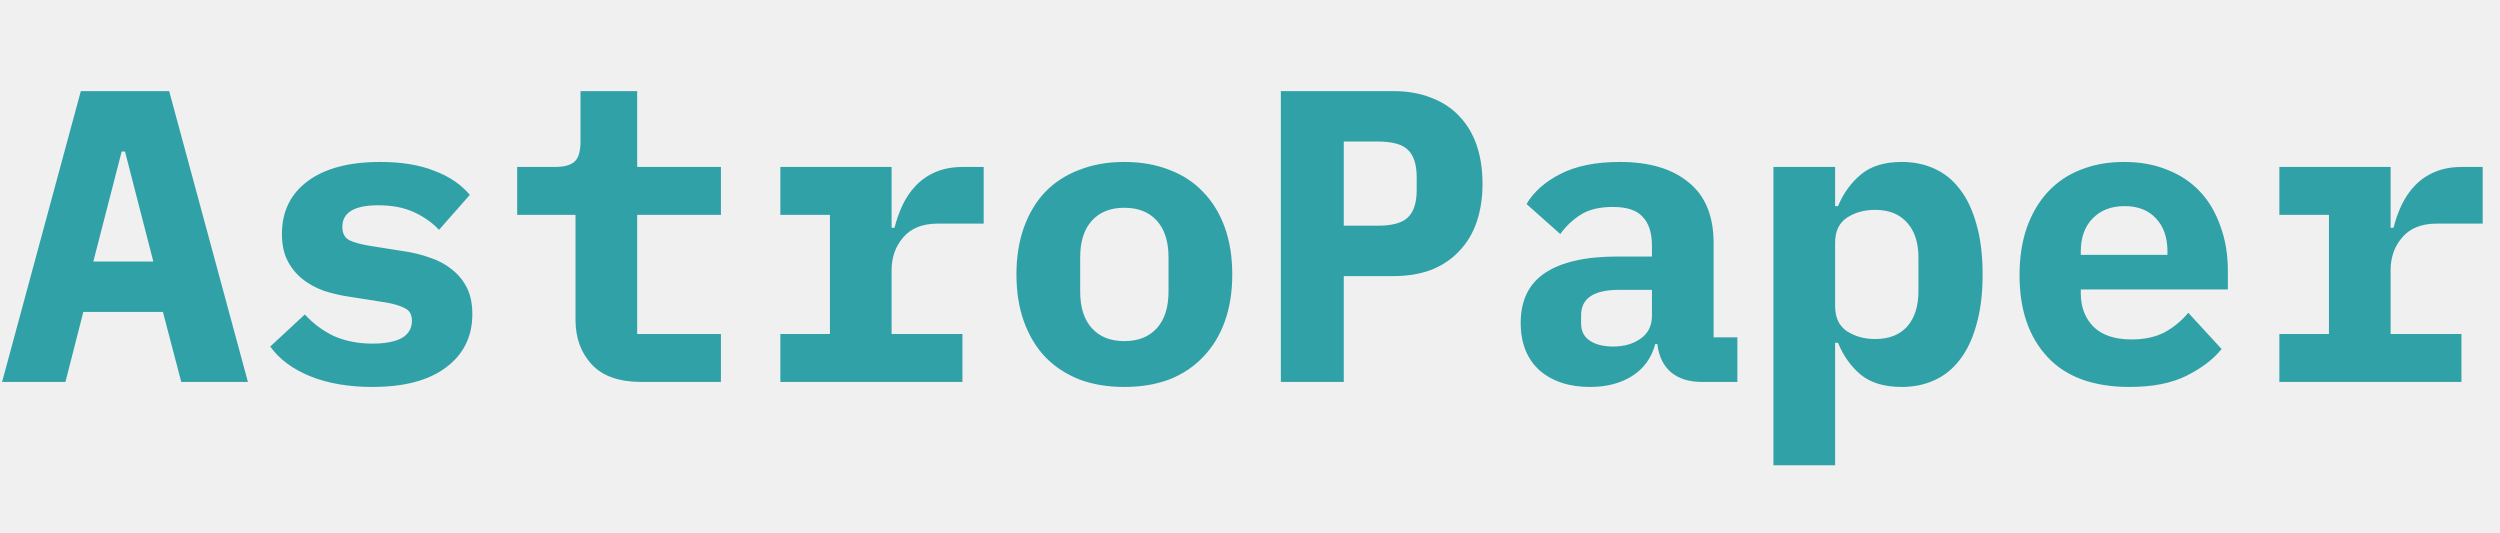
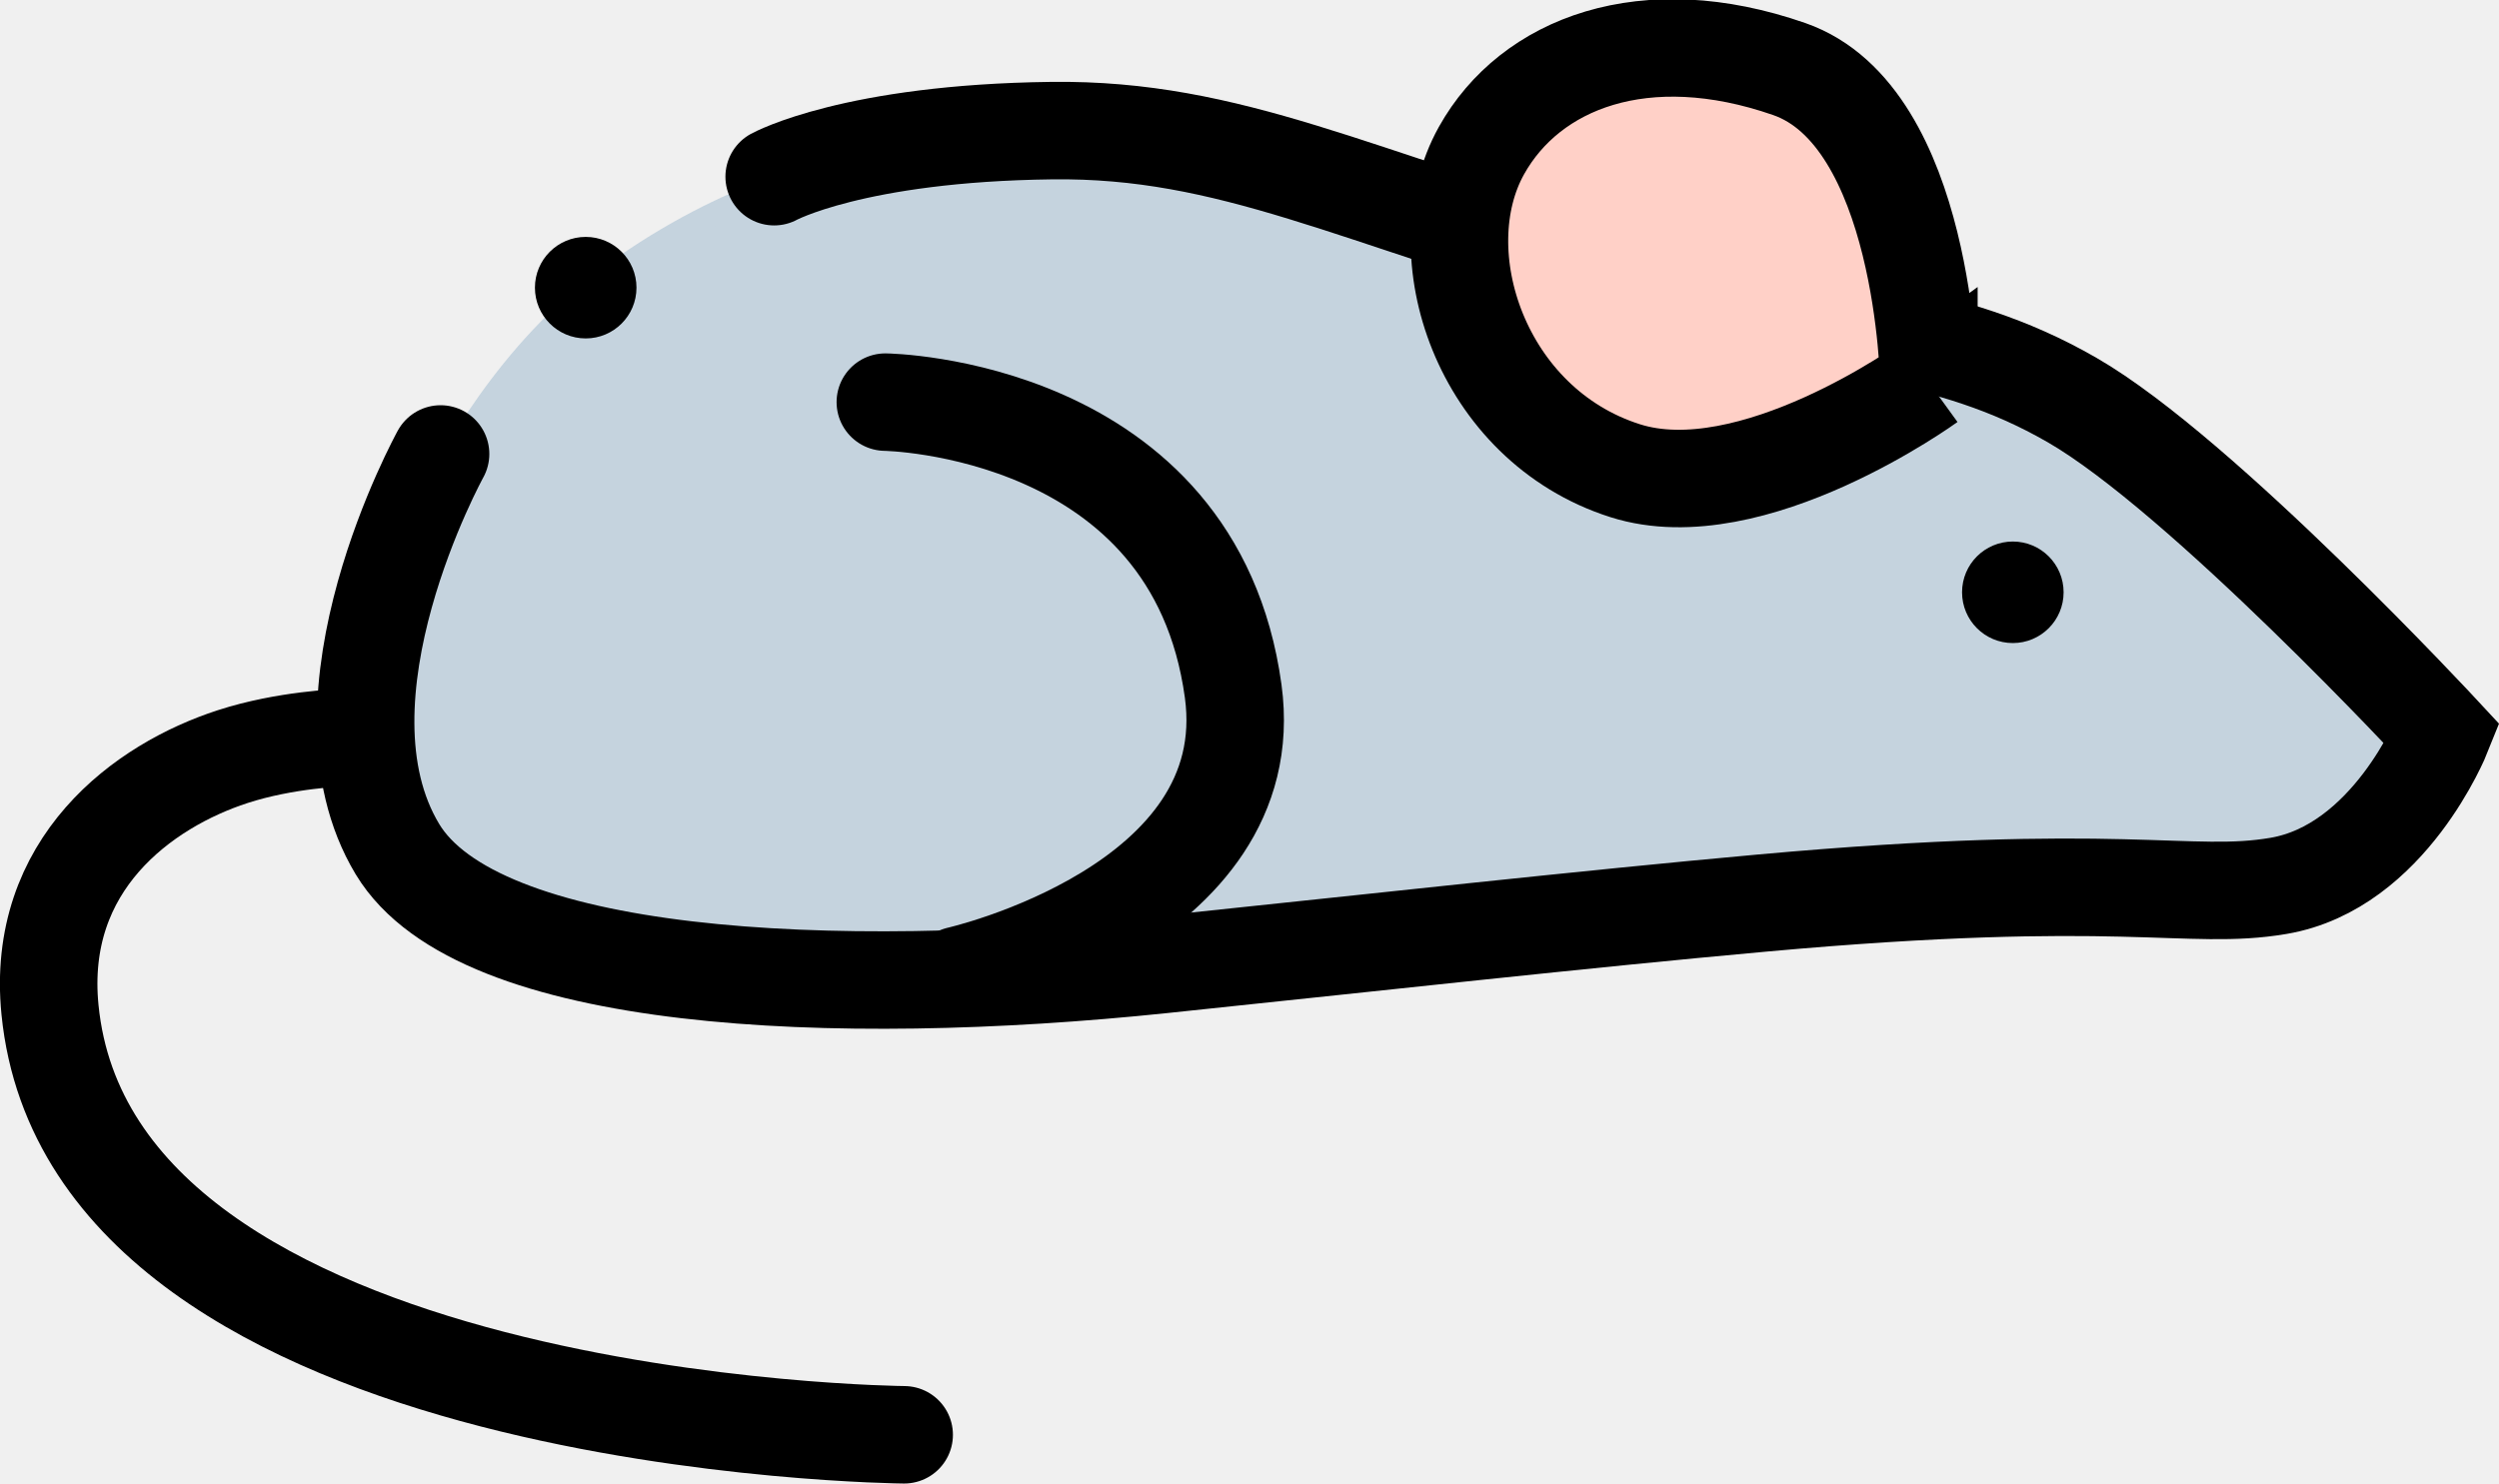
- <svg xmlns="http://www.w3.org/2000/svg" width="216" height="46" viewBox="0 0 216 46" fill="none">
-   <g clip-path="url(#clip0_1954_681)">
-     <path d="M15.66 33L14.076 26.952H7.2L5.652 33H0.18L6.984 7.872H14.616L21.42 33H15.66ZM10.8 13.092H10.512L8.064 22.596H13.248L10.8 13.092ZM32.17 33.432C30.106 33.432 28.306 33.12 26.77 32.496C25.258 31.872 24.118 31.02 23.35 29.94L26.338 27.168C27.058 27.96 27.898 28.584 28.858 29.04C29.842 29.472 30.958 29.688 32.206 29.688C33.262 29.688 34.09 29.532 34.69 29.22C35.29 28.884 35.59 28.38 35.59 27.708C35.59 27.18 35.386 26.82 34.978 26.628C34.57 26.412 34.006 26.244 33.286 26.124L30.298 25.656C29.458 25.536 28.678 25.356 27.958 25.116C27.238 24.852 26.614 24.504 26.086 24.072C25.558 23.64 25.138 23.112 24.826 22.488C24.514 21.864 24.358 21.108 24.358 20.22C24.358 18.276 25.102 16.752 26.59 15.648C28.078 14.544 30.166 13.992 32.854 13.992C34.678 13.992 36.226 14.244 37.498 14.748C38.794 15.228 39.826 15.924 40.594 16.836L37.93 19.86C37.378 19.26 36.67 18.756 35.806 18.348C34.942 17.94 33.898 17.736 32.674 17.736C30.61 17.736 29.578 18.36 29.578 19.608C29.578 20.16 29.782 20.544 30.19 20.76C30.598 20.952 31.162 21.108 31.882 21.228L34.834 21.696C35.674 21.816 36.454 22.008 37.174 22.272C37.894 22.512 38.518 22.848 39.046 23.28C39.598 23.712 40.03 24.24 40.342 24.864C40.654 25.488 40.81 26.244 40.81 27.132C40.81 29.076 40.054 30.612 38.542 31.74C37.054 32.868 34.93 33.432 32.17 33.432ZM55.412 33C53.492 33 52.064 32.496 51.128 31.488C50.192 30.48 49.724 29.196 49.724 27.636V18.564H44.684V14.424H47.96C48.752 14.424 49.316 14.268 49.652 13.956C49.988 13.644 50.156 13.068 50.156 12.228V7.872H55.052V14.424H62.288V18.564H55.052V28.86H62.288V33H55.412ZM67.422 28.86H71.706V18.564H67.422V14.424H77.034V19.68H77.286C77.454 19.008 77.682 18.36 77.97 17.736C78.282 17.088 78.666 16.524 79.122 16.044C79.602 15.54 80.178 15.144 80.85 14.856C81.522 14.568 82.314 14.424 83.226 14.424H84.99V19.32H81.03C79.71 19.32 78.714 19.716 78.042 20.508C77.37 21.276 77.034 22.224 77.034 23.352V28.86H83.154V33H67.422V28.86ZM97.144 33.432C95.704 33.432 94.408 33.216 93.256 32.784C92.104 32.328 91.12 31.68 90.304 30.84C89.512 30 88.9 28.98 88.468 27.78C88.036 26.58 87.82 25.224 87.82 23.712C87.82 22.2 88.036 20.844 88.468 19.644C88.9 18.444 89.512 17.424 90.304 16.584C91.12 15.744 92.104 15.108 93.256 14.676C94.408 14.22 95.704 13.992 97.144 13.992C98.584 13.992 99.88 14.22 101.032 14.676C102.184 15.108 103.156 15.744 103.948 16.584C104.764 17.424 105.388 18.444 105.82 19.644C106.252 20.844 106.468 22.2 106.468 23.712C106.468 25.224 106.252 26.58 105.82 27.78C105.388 28.98 104.764 30 103.948 30.84C103.156 31.68 102.184 32.328 101.032 32.784C99.88 33.216 98.584 33.432 97.144 33.432ZM97.144 29.472C98.344 29.472 99.28 29.1 99.952 28.356C100.624 27.612 100.96 26.556 100.96 25.188V22.236C100.96 20.868 100.624 19.812 99.952 19.068C99.28 18.324 98.344 17.952 97.144 17.952C95.944 17.952 95.008 18.324 94.336 19.068C93.664 19.812 93.328 20.868 93.328 22.236V25.188C93.328 26.556 93.664 27.612 94.336 28.356C95.008 29.1 95.944 29.472 97.144 29.472ZM110.666 33V7.872H120.386C121.61 7.872 122.702 8.064 123.662 8.448C124.622 8.808 125.426 9.336 126.074 10.032C126.746 10.728 127.25 11.568 127.586 12.552C127.922 13.536 128.09 14.64 128.09 15.864C128.09 17.088 127.922 18.192 127.586 19.176C127.25 20.16 126.746 21 126.074 21.696C125.426 22.392 124.622 22.932 123.662 23.316C122.702 23.676 121.61 23.856 120.386 23.856H116.102V33H110.666ZM116.102 19.5H119.018C120.29 19.5 121.166 19.26 121.646 18.78C122.15 18.3 122.402 17.508 122.402 16.404V15.324C122.402 14.22 122.15 13.428 121.646 12.948C121.166 12.468 120.29 12.228 119.018 12.228H116.102V19.5ZM147.048 33C145.944 33 145.056 32.724 144.384 32.172C143.712 31.596 143.316 30.78 143.196 29.724H143.016C142.68 30.948 142.008 31.872 141 32.496C140.016 33.12 138.804 33.432 137.364 33.432C135.564 33.432 134.112 32.952 133.008 31.992C131.928 31.008 131.388 29.64 131.388 27.888C131.388 25.944 132.096 24.504 133.512 23.568C134.928 22.632 137.004 22.164 139.74 22.164H142.728V21.228C142.728 20.124 142.464 19.296 141.936 18.744C141.432 18.168 140.568 17.88 139.344 17.88C138.216 17.88 137.304 18.096 136.608 18.528C135.912 18.96 135.312 19.524 134.808 20.22L131.892 17.628C132.516 16.572 133.488 15.708 134.808 15.036C136.152 14.34 137.868 13.992 139.956 13.992C142.5 13.992 144.48 14.58 145.896 15.756C147.336 16.908 148.056 18.66 148.056 21.012V29.148H150.108V33H147.048ZM139.38 29.94C140.316 29.94 141.108 29.712 141.756 29.256C142.404 28.8 142.728 28.14 142.728 27.276V25.044H139.884C137.7 25.044 136.608 25.776 136.608 27.24V27.96C136.608 28.608 136.86 29.1 137.364 29.436C137.868 29.772 138.54 29.94 139.38 29.94ZM153.226 14.424H158.554V17.808H158.806C159.262 16.704 159.922 15.792 160.786 15.072C161.65 14.352 162.826 13.992 164.314 13.992C165.346 13.992 166.282 14.184 167.122 14.568C167.986 14.952 168.718 15.54 169.318 16.332C169.942 17.124 170.422 18.132 170.758 19.356C171.118 20.58 171.298 22.032 171.298 23.712C171.298 25.392 171.118 26.844 170.758 28.068C170.422 29.292 169.942 30.3 169.318 31.092C168.718 31.884 167.986 32.472 167.122 32.856C166.282 33.24 165.346 33.432 164.314 33.432C162.826 33.432 161.65 33.084 160.786 32.388C159.922 31.668 159.262 30.744 158.806 29.616H158.554V40.2H153.226V14.424ZM162.01 29.292C163.21 29.292 164.134 28.932 164.782 28.212C165.43 27.468 165.754 26.448 165.754 25.152V22.272C165.754 20.976 165.43 19.968 164.782 19.248C164.134 18.504 163.21 18.132 162.01 18.132C161.074 18.132 160.258 18.36 159.562 18.816C158.89 19.272 158.554 19.992 158.554 20.976V26.448C158.554 27.432 158.89 28.152 159.562 28.608C160.258 29.064 161.074 29.292 162.01 29.292ZM183.992 33.432C180.872 33.432 178.508 32.568 176.9 30.84C175.292 29.112 174.488 26.76 174.488 23.784C174.488 22.272 174.692 20.916 175.1 19.716C175.532 18.492 176.132 17.46 176.9 16.62C177.692 15.756 178.64 15.108 179.744 14.676C180.872 14.22 182.132 13.992 183.524 13.992C184.916 13.992 186.164 14.22 187.268 14.676C188.372 15.108 189.308 15.732 190.076 16.548C190.844 17.364 191.432 18.36 191.84 19.536C192.272 20.688 192.488 21.984 192.488 23.424V25.008H179.78V25.332C179.78 26.532 180.152 27.504 180.896 28.248C181.64 28.968 182.732 29.328 184.172 29.328C185.276 29.328 186.224 29.124 187.016 28.716C187.808 28.284 188.492 27.72 189.068 27.024L191.948 30.156C191.228 31.044 190.22 31.812 188.924 32.46C187.628 33.108 185.984 33.432 183.992 33.432ZM183.56 17.808C182.408 17.808 181.484 18.168 180.788 18.888C180.116 19.584 179.78 20.532 179.78 21.732V22.02H187.268V21.732C187.268 20.508 186.932 19.548 186.26 18.852C185.612 18.156 184.712 17.808 183.56 17.808ZM196.937 28.86H201.221V18.564H196.937V14.424H206.549V19.68H206.801C206.969 19.008 207.197 18.36 207.485 17.736C207.797 17.088 208.181 16.524 208.637 16.044C209.117 15.54 209.693 15.144 210.365 14.856C211.037 14.568 211.829 14.424 212.741 14.424H214.505V19.32H210.545C209.225 19.32 208.229 19.716 207.557 20.508C206.885 21.276 206.549 22.224 206.549 23.352V28.86H212.669V33H196.937V28.86Z" fill="#31A1A8" />
+ <svg xmlns="http://www.w3.org/2000/svg" version="1.1" id="svg1" width="512.639" height="304.41" viewBox="0 0 512.639 304.41">
+   <defs id="defs1" />
+   <g id="layer1" transform="translate(-0.2987287,-104.4244)">
+     <path style="fill:#c5d3de;fill-opacity:1;fill-rule:nonzero;stroke:none;stroke-width:20;stroke-linecap:round;stroke-dasharray:none;stroke-opacity:1" d="m 88.255,202.681 c 0,0 11.272,-23.959 32.151,-40.581 24.127,-19.207 48.347,-24.603 48.347,-24.603" id="path9" />
+     <path style="fill:none;fill-opacity:1;fill-rule:nonzero;stroke:#000000;stroke-width:20;stroke-linecap:round;stroke-dasharray:none;stroke-opacity:1" d="m 185.779,398.834 c 0,0 -166.67,-1.338 -175.223,-87.193 -2.984,-29.953 19.195,-46.026 37.447,-51.954 10.934,-3.552 22.367,-3.873 22.367,-3.873" id="path4" />
+     <path style="fill:#c5d3de;fill-opacity:1;fill-rule:nonzero;stroke:#000000;stroke-width:20;stroke-linecap:round;stroke-dasharray:none;stroke-opacity:1" d="m 90.678,197.574 c 0,0 -27.59,49.985 -8.847,81.094 16.492,27.372 89.429,30.721 156.825,23.693 43.968,-4.585 86.08,-9.282 123.123,-12.634 74.19,-6.713 87.437,-0.387 105.922,-3.526 22.729,-3.86 33.606,-31.123 33.606,-31.123 0,0 -49.4,-53.282 -75.933,-68.561 -26.22,-15.098 -47.994,-13.448 -93.914,-26.482 -53.513,-15.189 -78.537,-29.266 -115.456,-28.81 -40.551,0.502 -56.894,9.456 -56.894,9.456" id="path5" />
+     <circle style="fill:#000000;fill-opacity:1;fill-rule:nonzero;stroke:none;stroke-width:20;stroke-linecap:round;stroke-dasharray:none;stroke-opacity:1" id="path6" cy="163.451" cx="120.449" r="10.416" />
+     <circle style="fill:#000000;fill-opacity:1;fill-rule:nonzero;stroke:none;stroke-width:20;stroke-linecap:round;stroke-dasharray:none;stroke-opacity:1" id="path6-0" cy="225.959" cx="413.206" r="10.416" />
+     <path style="fill:none;fill-opacity:1;fill-rule:nonzero;stroke:#000000;stroke-width:20;stroke-linecap:round;stroke-dasharray:none;stroke-opacity:1" d="m 181.913,186.938 c 0,0 63.368,0.832 71.358,59.298 6.042,44.212 -56.282,58.293 -56.282,58.293" id="path8" />
  </g>
-   <defs>
-     <clipPath id="clip0_1954_681">
-       <rect width="216" height="46" fill="white" />
-     </clipPath>
-   </defs>
+   <g id="layer2" transform="translate(-0.2987287,-104.4244)">
+     <path style="fill:#ffd0c7;fill-opacity:1;fill-rule:nonzero;stroke:#000000;stroke-width:20;stroke-linecap:round;stroke-dasharray:none;stroke-opacity:1" d="m 395.987,182.918 c 0,0 -0.817,-54.633 -28.644,-64.323 -29.632,-10.318 -53.134,-1.221 -63.138,16.724 -11.73,21.041 -0.167,56.254 29.469,65.689 25.957,8.264 62.313,-18.091 62.313,-18.091 z" id="path7" />
+   </g>
</svg>
